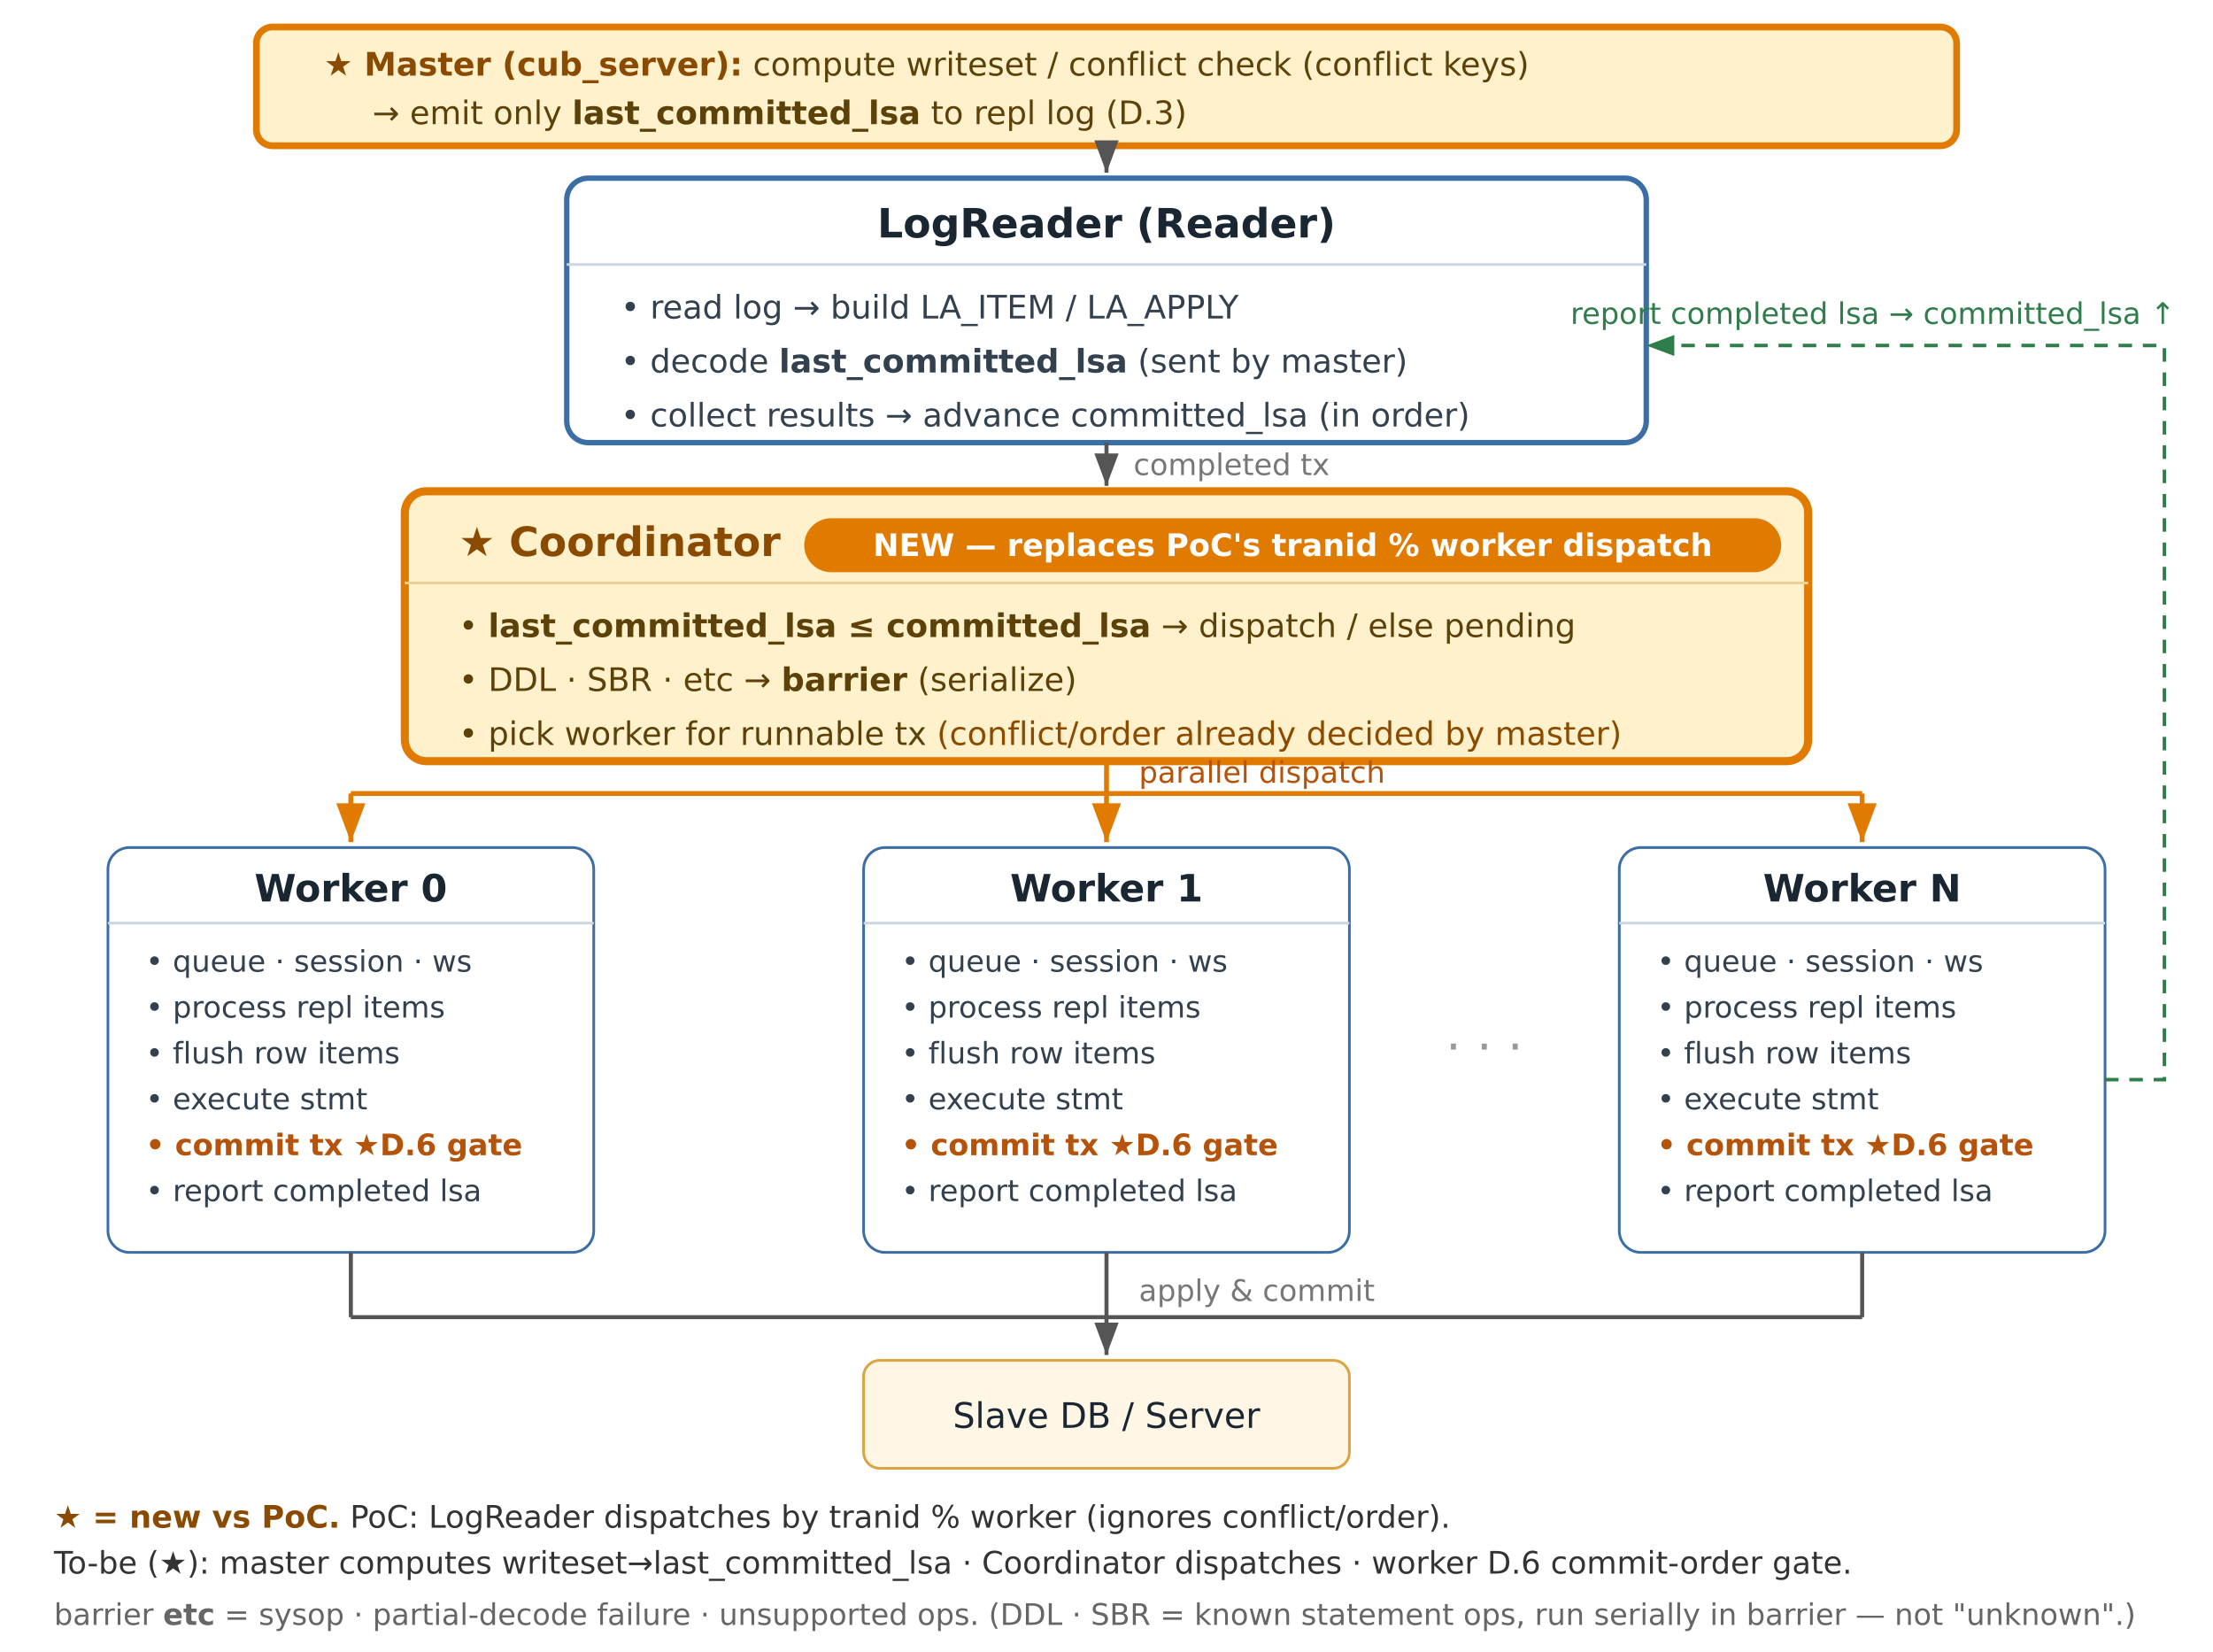
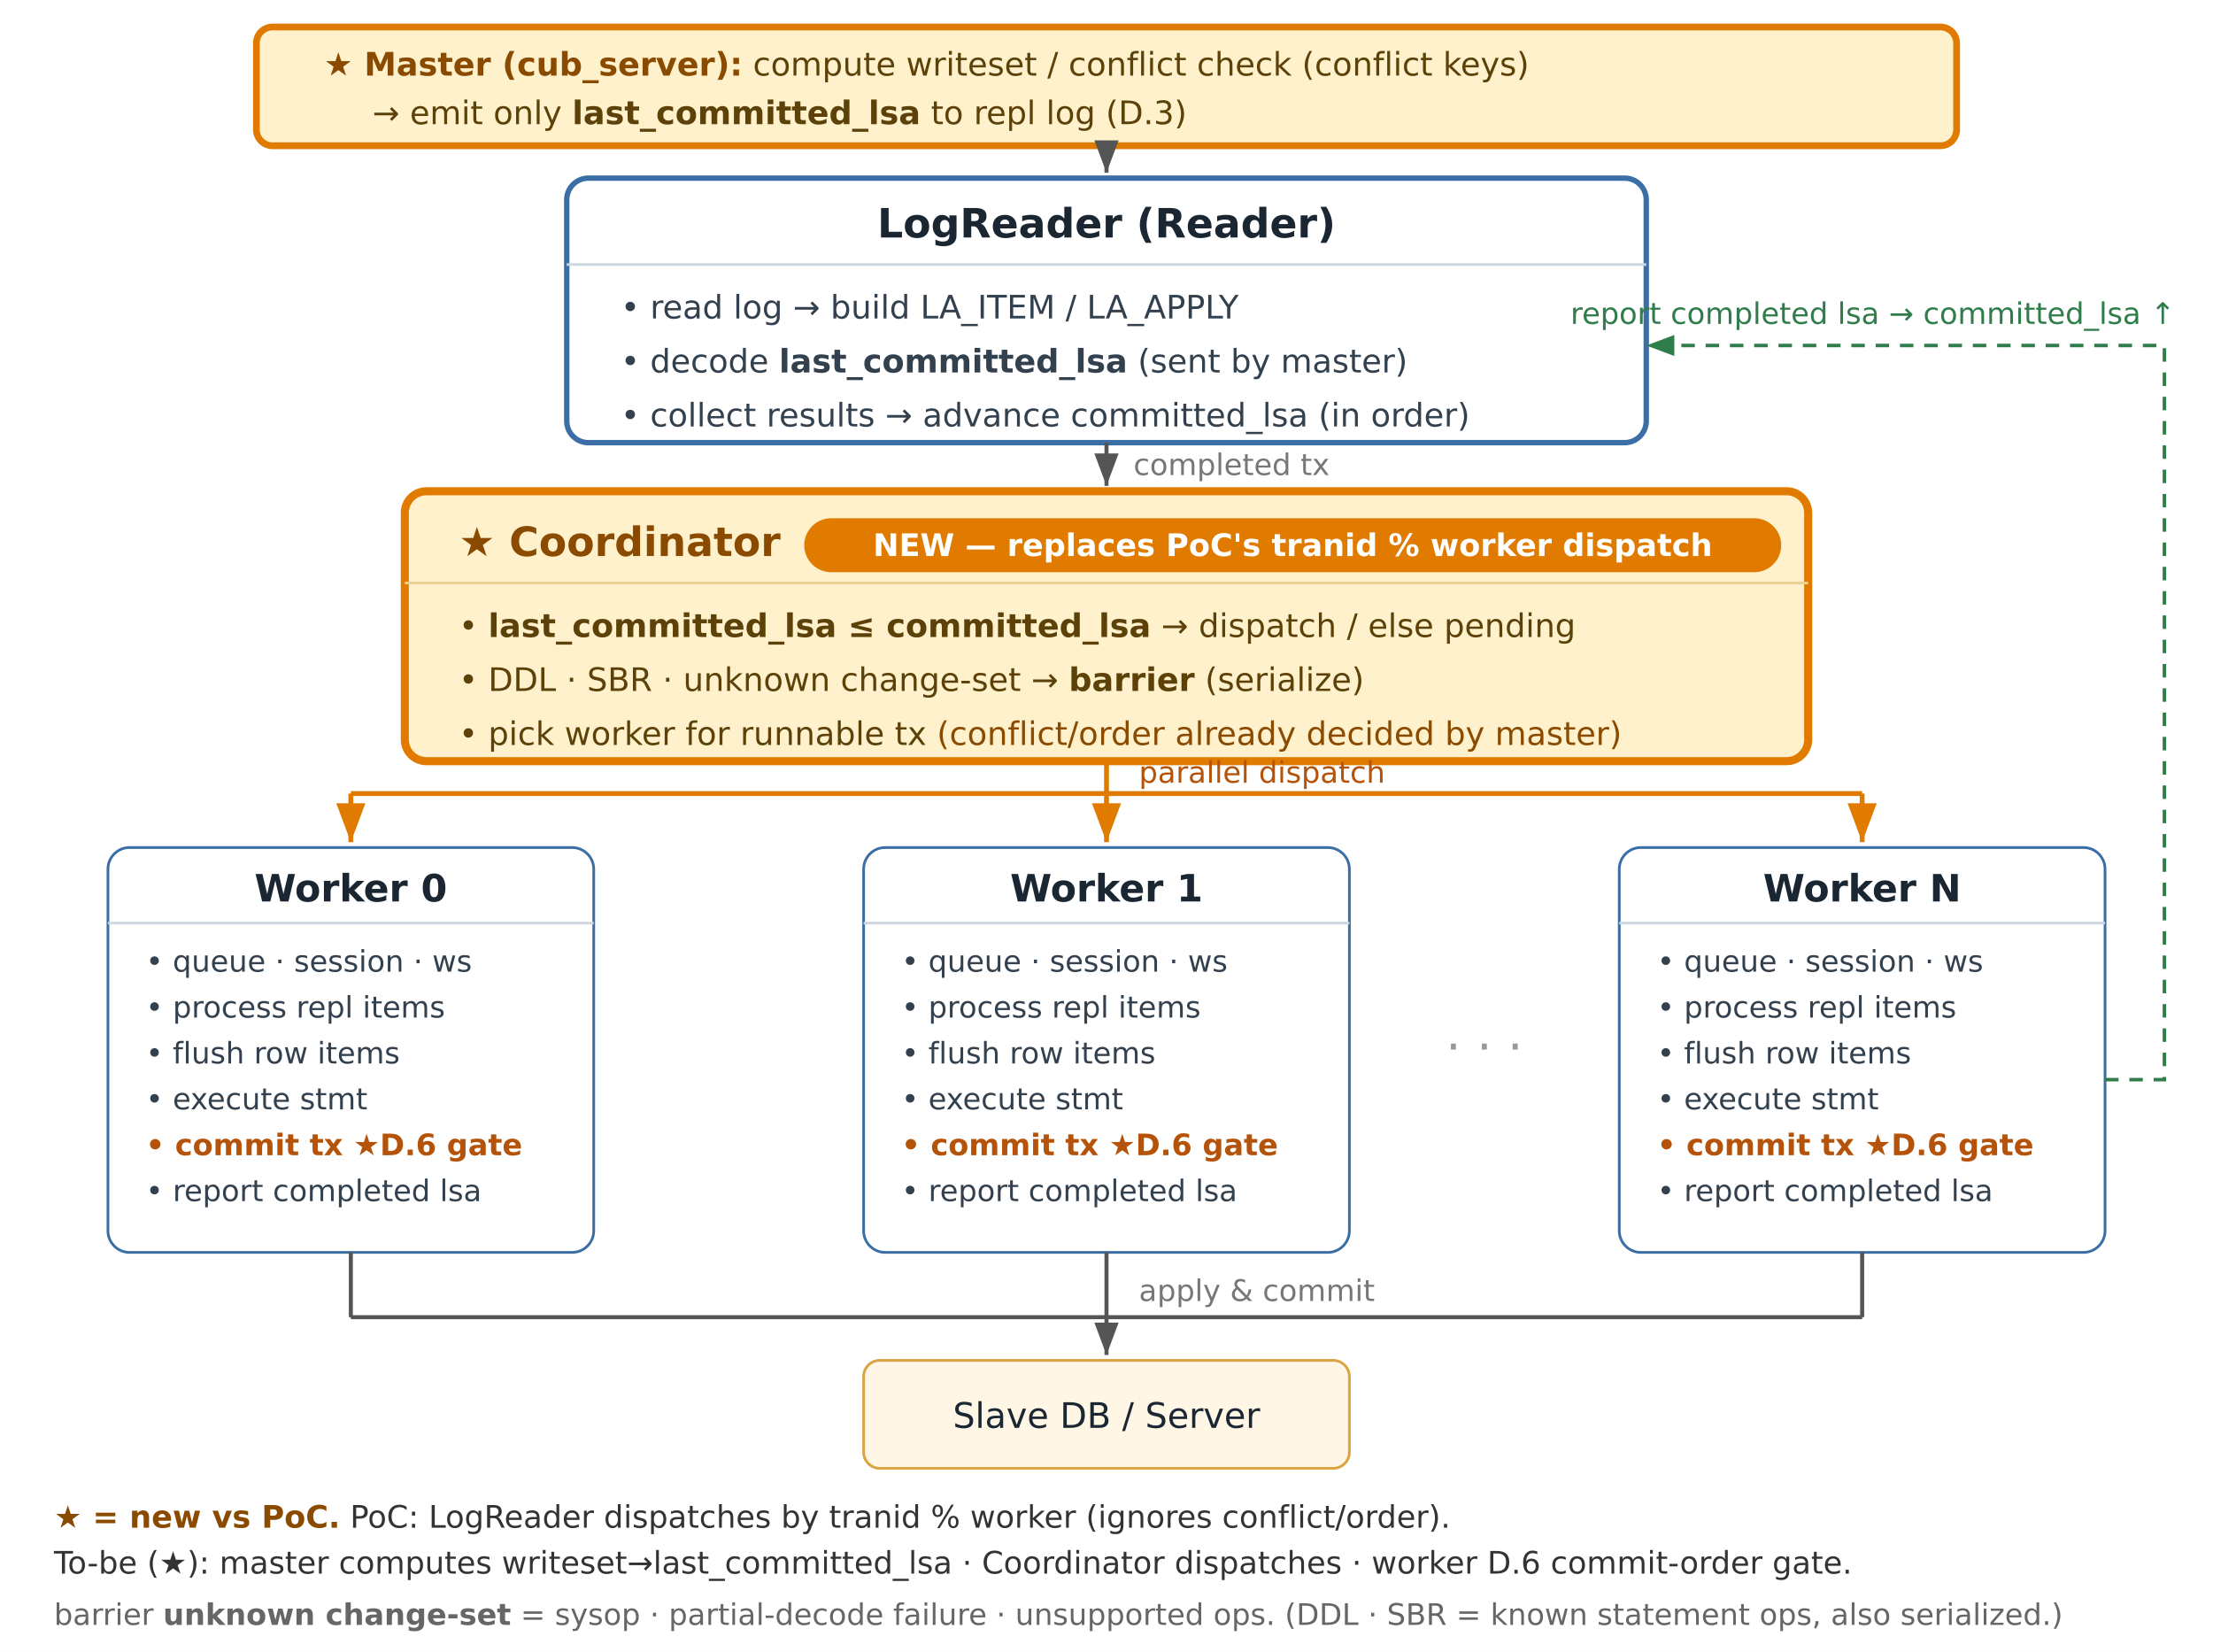
<svg xmlns="http://www.w3.org/2000/svg" width="820" height="612" viewBox="0 0 820 612" font-family="DejaVu Sans, Helvetica, Arial, sans-serif">
  <defs>
    <marker id="p" markerWidth="10" markerHeight="10" refX="8" refY="3" orient="auto" markerUnits="strokeWidth">
      <path d="M0,0 L8,3 L0,6 Z" fill="#555" />
    </marker>
    <marker id="pg" markerWidth="10" markerHeight="10" refX="8" refY="3" orient="auto" markerUnits="strokeWidth">
      <path d="M0,0 L8,3 L0,6 Z" fill="#2f7d4a" />
    </marker>
    <marker id="po" markerWidth="10" markerHeight="10" refX="8" refY="3" orient="auto" markerUnits="strokeWidth">
      <path d="M0,0 L8,3 L0,6 Z" fill="#e07b00" />
    </marker>
  </defs>
  <rect x="0" y="0" width="820" height="612" fill="#ffffff" />
  <rect x="95" y="10" width="630" height="44" rx="6" fill="#fff1cc" stroke="#e07b00" stroke-width="2.5" />
  <text x="120" y="28" font-size="12" fill="#5c4209">
    <tspan font-weight="bold" fill="#8a4b00">★ Master (cub_server):</tspan>  compute writeset / conflict check (conflict keys)</text>
  <text x="138" y="46" font-size="12" fill="#5c4209">→ emit only <tspan font-weight="bold">last_committed_lsa</tspan> to repl log  (D.3)</text>
  <line x1="410" y1="54" x2="410" y2="64" stroke="#555" stroke-width="1.5" marker-end="url(#p)" />
  <rect x="210" y="66" width="400" height="98" rx="8" fill="#ffffff" stroke="#3b6ea5" stroke-width="2" />
  <text x="410" y="88" text-anchor="middle" font-size="15" font-weight="bold" fill="#1a2733">LogReader (Reader)</text>
  <line x1="210" y1="98" x2="610" y2="98" stroke="#cdd7e1" />
  <text x="230" y="118" font-size="12" fill="#33414f">• read log → build LA_ITEM / LA_APPLY</text>
  <text x="230" y="138" font-size="12" fill="#33414f">• decode <tspan font-weight="bold">last_committed_lsa</tspan> (sent by master)</text>
  <text x="230" y="158" font-size="12" fill="#33414f">• collect results → advance committed_lsa (in order)</text>
  <line x1="410" y1="164" x2="410" y2="180" stroke="#555" stroke-width="1.5" marker-end="url(#p)" />
  <text x="420" y="176" font-size="11" fill="#777">completed tx</text>
  <rect x="150" y="182" width="520" height="100" rx="8" fill="#fff1cc" stroke="#e07b00" stroke-width="3" />
  <text x="170" y="206" font-size="15" font-weight="bold" fill="#8a4b00">★ Coordinator</text>
  <rect x="298" y="192" width="362" height="20" rx="10" fill="#e07b00" />
  <text x="479" y="206" text-anchor="middle" font-size="11.5" font-weight="bold" fill="#ffffff">NEW — replaces PoC's  tranid % worker  dispatch</text>
  <line x1="150" y1="216" x2="670" y2="216" stroke="#eccf93" />
  <text x="170" y="236" font-size="12" fill="#5c4209">• <tspan font-weight="bold">last_committed_lsa ≤ committed_lsa</tspan>  →  dispatch / else pending</text>
-   <text x="170" y="256" font-size="12" fill="#5c4209">• DDL · SBR · etc  →  <tspan font-weight="bold">barrier</tspan> (serialize)</text>
+   <text x="170" y="256" font-size="12" fill="#5c4209">• DDL · SBR · unknown change-set  →  <tspan font-weight="bold">barrier</tspan> (serialize)</text>
  <text x="170" y="276" font-size="12" fill="#5c4209">• pick worker for runnable tx <tspan fill="#8a4b00">(conflict/order already decided by master)</tspan>
  </text>
  <line x1="410" y1="282" x2="410" y2="294" stroke="#e07b00" stroke-width="1.8" />
  <line x1="130" y1="294" x2="690" y2="294" stroke="#e07b00" stroke-width="1.8" />
  <line x1="130" y1="294" x2="130" y2="312" stroke="#e07b00" stroke-width="1.8" marker-end="url(#po)" />
  <line x1="410" y1="294" x2="410" y2="312" stroke="#e07b00" stroke-width="1.8" marker-end="url(#po)" />
  <line x1="690" y1="294" x2="690" y2="312" stroke="#e07b00" stroke-width="1.8" marker-end="url(#po)" />
  <text x="422" y="290" font-size="11" fill="#b45309">parallel dispatch</text>
  <g>
    <rect x="40" y="314" width="180" height="150" rx="8" fill="#ffffff" stroke="#3b6ea5" />
    <text x="130" y="334" text-anchor="middle" font-size="14" font-weight="bold" fill="#1a2733">Worker 0</text>
    <line x1="40" y1="342" x2="220" y2="342" stroke="#cdd7e1" />
    <text x="54" y="360" font-size="11" fill="#33414f">• queue · session · ws</text>
    <text x="54" y="377" font-size="11" fill="#33414f">• process repl items</text>
    <text x="54" y="394" font-size="11" fill="#33414f">• flush row items</text>
    <text x="54" y="411" font-size="11" fill="#33414f">• execute stmt</text>
    <text x="54" y="428" font-size="11" font-weight="bold" fill="#b45309">• commit tx  ★D.6 gate</text>
    <text x="54" y="445" font-size="11" fill="#33414f">• report completed lsa</text>
  </g>
  <g>
    <rect x="320" y="314" width="180" height="150" rx="8" fill="#ffffff" stroke="#3b6ea5" />
    <text x="410" y="334" text-anchor="middle" font-size="14" font-weight="bold" fill="#1a2733">Worker 1</text>
    <line x1="320" y1="342" x2="500" y2="342" stroke="#cdd7e1" />
    <text x="334" y="360" font-size="11" fill="#33414f">• queue · session · ws</text>
    <text x="334" y="377" font-size="11" fill="#33414f">• process repl items</text>
    <text x="334" y="394" font-size="11" fill="#33414f">• flush row items</text>
    <text x="334" y="411" font-size="11" fill="#33414f">• execute stmt</text>
    <text x="334" y="428" font-size="11" font-weight="bold" fill="#b45309">• commit tx  ★D.6 gate</text>
    <text x="334" y="445" font-size="11" fill="#33414f">• report completed lsa</text>
  </g>
  <text x="550" y="394" text-anchor="middle" font-size="18" fill="#999">· · ·</text>
  <g>
    <rect x="600" y="314" width="180" height="150" rx="8" fill="#ffffff" stroke="#3b6ea5" />
    <text x="690" y="334" text-anchor="middle" font-size="14" font-weight="bold" fill="#1a2733">Worker N</text>
    <line x1="600" y1="342" x2="780" y2="342" stroke="#cdd7e1" />
    <text x="614" y="360" font-size="11" fill="#33414f">• queue · session · ws</text>
    <text x="614" y="377" font-size="11" fill="#33414f">• process repl items</text>
    <text x="614" y="394" font-size="11" fill="#33414f">• flush row items</text>
    <text x="614" y="411" font-size="11" fill="#33414f">• execute stmt</text>
    <text x="614" y="428" font-size="11" font-weight="bold" fill="#b45309">• commit tx  ★D.6 gate</text>
    <text x="614" y="445" font-size="11" fill="#33414f">• report completed lsa</text>
  </g>
  <line x1="130" y1="464" x2="130" y2="488" stroke="#555" stroke-width="1.5" />
  <line x1="410" y1="464" x2="410" y2="488" stroke="#555" stroke-width="1.5" />
  <line x1="690" y1="464" x2="690" y2="488" stroke="#555" stroke-width="1.5" />
  <line x1="130" y1="488" x2="690" y2="488" stroke="#555" stroke-width="1.5" />
  <line x1="410" y1="488" x2="410" y2="502" stroke="#555" stroke-width="1.5" marker-end="url(#p)" />
  <rect x="320" y="504" width="180" height="40" rx="6" fill="#fff6e6" stroke="#d9a441" />
  <text x="410" y="529" text-anchor="middle" font-size="13" fill="#1a2733">Slave DB / Server</text>
  <text x="422" y="482" font-size="11" fill="#777">apply &amp; commit</text>
  <polyline points="780,400 802,400 802,128 610,128" fill="none" stroke="#2f7d4a" stroke-width="1.3" stroke-dasharray="5,4" marker-end="url(#pg)" />
  <text x="806" y="120" text-anchor="end" font-size="11" fill="#2f7d4a">report completed lsa → committed_lsa ↑</text>
  <text x="20" y="566" font-size="11.5" fill="#333">
    <tspan font-weight="bold" fill="#8a4b00">★ = new vs PoC.</tspan>  PoC: LogReader dispatches by tranid % worker (ignores conflict/order).</text>
  <text x="20" y="583" font-size="11.5" fill="#333">To-be (★): master computes writeset→last_committed_lsa · Coordinator dispatches · worker D.6 commit-order gate.</text>
-   <text x="20" y="602" font-size="11" fill="#666">barrier <tspan font-weight="bold">etc</tspan> = sysop · partial-decode failure · unsupported ops.  (DDL · SBR = known statement ops, run serially in barrier — not "unknown".)</text>
+   <text x="20" y="602" font-size="11" fill="#666">barrier <tspan font-weight="bold">unknown change-set</tspan> = sysop · partial-decode failure · unsupported ops.  (DDL · SBR = known statement ops, also serialized.)</text>
</svg>
